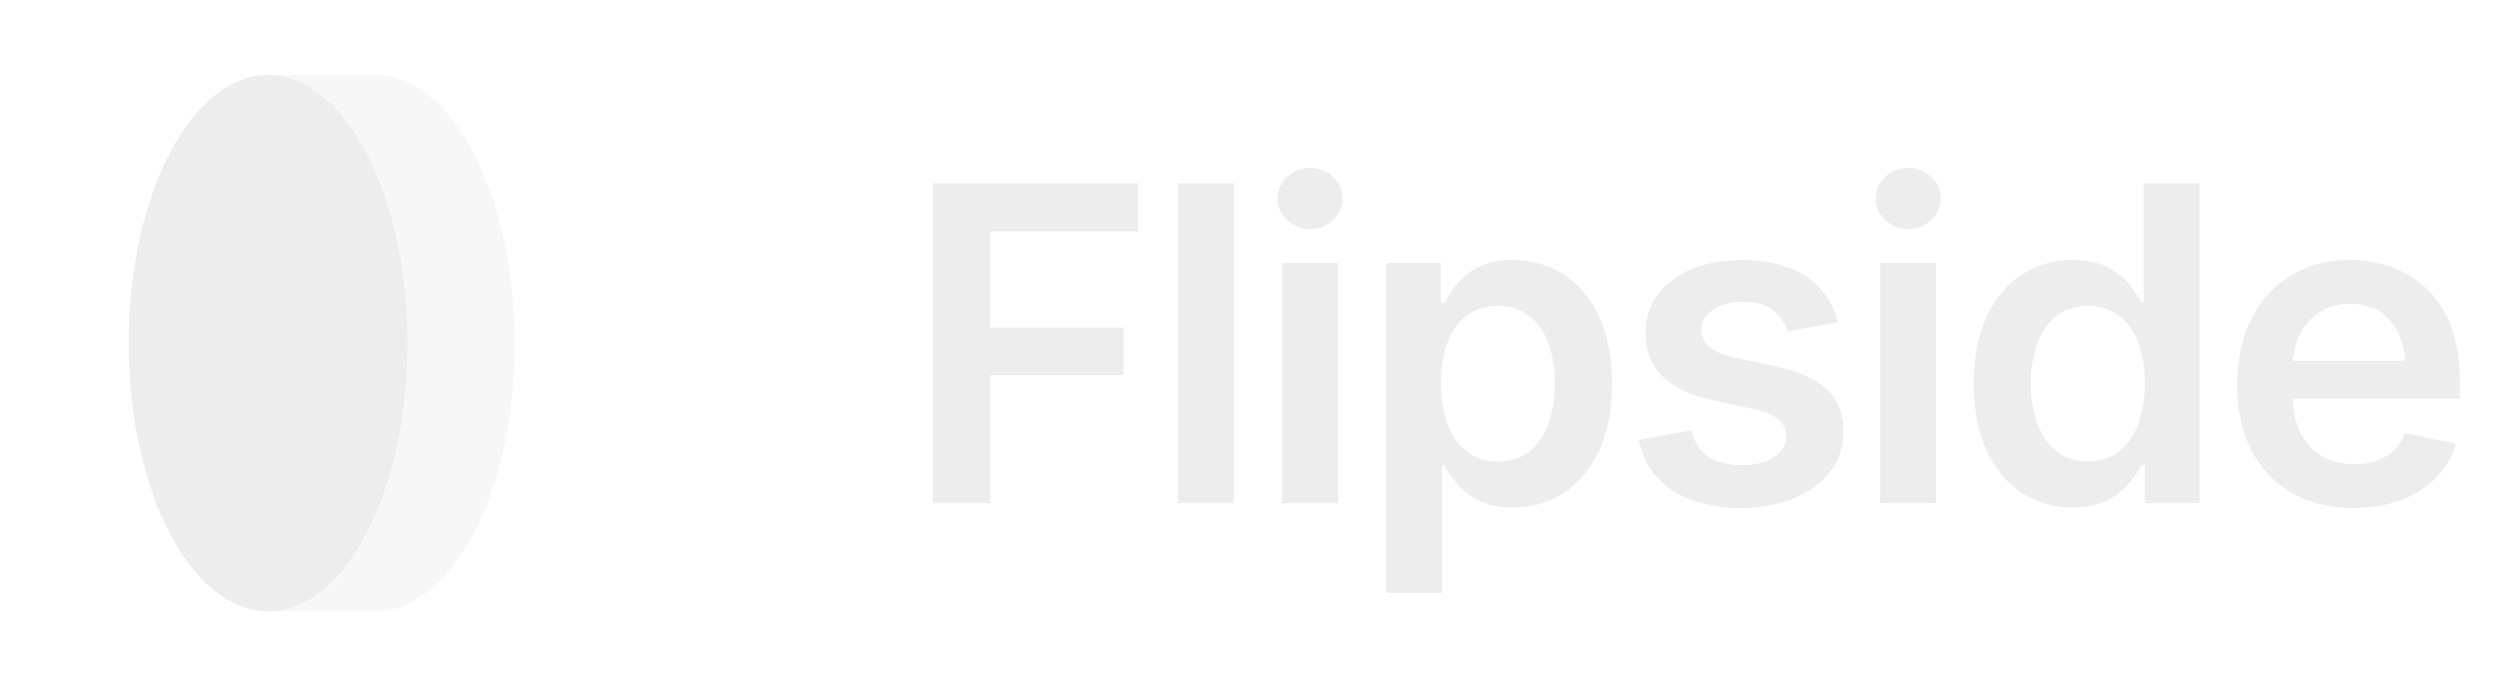
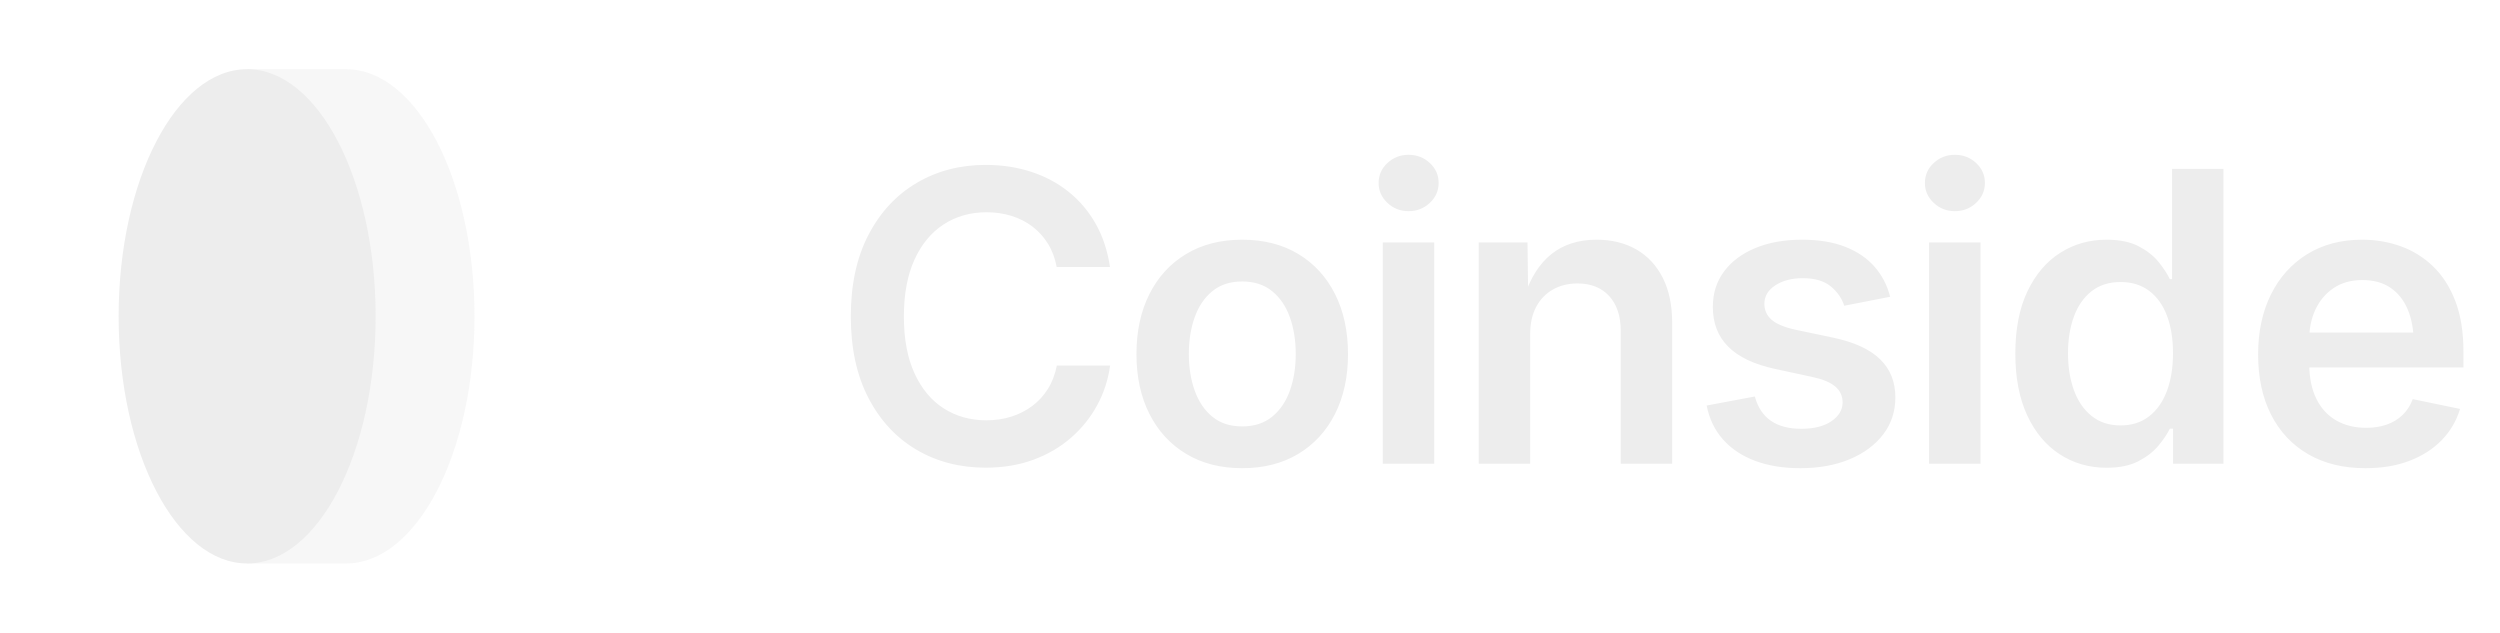
- <svg xmlns="http://www.w3.org/2000/svg" viewBox="0 0 233.1 64" width="233.1" height="64">
+ <svg xmlns="http://www.w3.org/2000/svg" viewBox="0 0 252.9 64" width="252.9" height="64">
  <g>
    <path d="M25 7H35A13 25 0 0 1 35 57H25Z" fill="#EDEDED" fill-opacity=".42" />
    <ellipse cx="25" cy="32" rx="13" ry="25" fill="#EDEDED" />
  </g>
-   <path transform="translate(84.00 46.91)" d="M2.998 0.0V-29.829H22.095V-25.327H8.344V-16.371H20.763V-11.927H8.344V0.0Z M31.041 -29.829V0.0H25.838V-29.829Z M35.543 0.0V-22.382H40.747V0.0ZM38.151 -25.548Q36.906 -25.548 36.014 -26.386Q35.122 -27.224 35.122 -28.397Q35.122 -29.594 36.014 -30.422Q36.906 -31.25 38.151 -31.25Q39.406 -31.25 40.299 -30.423Q41.192 -29.596 41.192 -28.398Q41.192 -27.223 40.299 -26.386Q39.406 -25.548 38.151 -25.548Z M45.249 8.368V-22.382H50.347V-18.676H50.675Q51.077 -19.471 51.815 -20.4Q52.554 -21.329 53.824 -21.995Q55.094 -22.662 57.089 -22.662Q59.683 -22.662 61.765 -21.34Q63.846 -20.018 65.075 -17.447Q66.305 -14.876 66.305 -11.145Q66.305 -7.474 65.103 -4.893Q63.902 -2.312 61.817 -0.952Q59.732 0.408 57.073 0.408Q55.153 0.408 53.877 -0.247Q52.601 -0.902 51.843 -1.818Q51.084 -2.735 50.675 -3.543H50.452V8.368ZM55.661 -3.874Q57.41 -3.874 58.59 -4.825Q59.771 -5.776 60.374 -7.428Q60.976 -9.081 60.976 -11.171Q60.976 -13.255 60.38 -14.882Q59.784 -16.509 58.603 -17.444Q57.422 -18.38 55.661 -18.38Q53.945 -18.38 52.759 -17.483Q51.574 -16.586 50.964 -14.972Q50.355 -13.358 50.355 -11.171Q50.355 -8.998 50.971 -7.356Q51.587 -5.714 52.779 -4.794Q53.97 -3.874 55.661 -3.874Z M78.274 0.452Q75.705 0.452 73.719 -0.287Q71.732 -1.027 70.467 -2.445Q69.201 -3.864 68.808 -5.887L73.68 -6.801Q74.131 -5.147 75.308 -4.34Q76.484 -3.533 78.378 -3.533Q80.302 -3.533 81.431 -4.303Q82.559 -5.074 82.559 -6.203Q82.559 -7.177 81.817 -7.807Q81.074 -8.437 79.535 -8.767L75.725 -9.59Q72.552 -10.275 70.992 -11.837Q69.431 -13.399 69.431 -15.862Q69.431 -17.935 70.573 -19.461Q71.716 -20.986 73.746 -21.824Q75.776 -22.662 78.454 -22.662Q80.994 -22.662 82.826 -21.943Q84.657 -21.223 85.79 -19.929Q86.924 -18.635 87.367 -16.888L82.727 -15.982Q82.339 -17.147 81.336 -17.959Q80.334 -18.77 78.525 -18.77Q76.869 -18.77 75.757 -18.048Q74.646 -17.325 74.646 -16.176Q74.646 -15.201 75.377 -14.562Q76.109 -13.923 77.818 -13.549L81.627 -12.748Q84.807 -12.071 86.351 -10.57Q87.895 -9.07 87.895 -6.703Q87.895 -4.582 86.669 -2.971Q85.443 -1.361 83.274 -0.454Q81.106 0.452 78.274 0.452Z M91.306 0.0V-22.382H96.509V0.0ZM93.913 -25.548Q92.669 -25.548 91.777 -26.386Q90.885 -27.224 90.885 -28.397Q90.885 -29.594 91.777 -30.422Q92.669 -31.25 93.913 -31.25Q95.168 -31.25 96.061 -30.423Q96.955 -29.596 96.955 -28.398Q96.955 -27.223 96.061 -26.386Q95.168 -25.548 93.913 -25.548Z M109.263 0.408Q106.624 0.408 104.529 -0.952Q102.434 -2.312 101.232 -4.893Q100.031 -7.474 100.031 -11.145Q100.031 -14.876 101.26 -17.447Q102.49 -20.018 104.581 -21.34Q106.673 -22.662 109.247 -22.662Q111.241 -22.662 112.512 -21.995Q113.782 -21.329 114.531 -20.4Q115.279 -19.471 115.661 -18.676H115.883V-29.829H121.087V0.0H115.989V-3.543H115.661Q115.264 -2.735 114.5 -1.818Q113.735 -0.902 112.469 -0.247Q111.203 0.408 109.263 0.408ZM110.675 -3.874Q112.378 -3.874 113.564 -4.794Q114.749 -5.714 115.365 -7.356Q115.981 -8.998 115.981 -11.171Q115.981 -13.358 115.371 -14.972Q114.762 -16.586 113.576 -17.483Q112.391 -18.38 110.675 -18.38Q108.921 -18.38 107.736 -17.444Q106.552 -16.509 105.956 -14.882Q105.36 -13.255 105.36 -11.171Q105.36 -9.081 105.962 -7.428Q106.565 -5.776 107.755 -4.825Q108.946 -3.874 110.675 -3.874Z M135.456 0.452Q132.09 0.452 129.652 -0.965Q127.213 -2.381 125.902 -4.963Q124.591 -7.546 124.591 -11.054Q124.591 -14.505 125.886 -17.116Q127.182 -19.728 129.551 -21.195Q131.921 -22.662 135.115 -22.662Q137.171 -22.662 139.018 -21.999Q140.865 -21.337 142.294 -19.961Q143.723 -18.585 144.543 -16.45Q145.362 -14.315 145.362 -11.363V-9.739H127.048V-13.272H142.764L140.333 -12.223Q140.333 -14.123 139.747 -15.553Q139.161 -16.984 138.008 -17.782Q136.856 -18.58 135.144 -18.58Q133.432 -18.58 132.228 -17.769Q131.025 -16.958 130.394 -15.604Q129.763 -14.251 129.763 -12.595V-10.148Q129.763 -8.025 130.483 -6.568Q131.203 -5.11 132.506 -4.37Q133.809 -3.631 135.527 -3.631Q136.668 -3.631 137.601 -3.957Q138.534 -4.283 139.207 -4.932Q139.88 -5.58 140.235 -6.534L145.016 -5.544Q144.481 -3.747 143.175 -2.397Q141.869 -1.047 139.914 -0.298Q137.96 0.452 135.456 0.452Z" fill="#EDEDED" />
+   <path transform="translate(84.00 46.91)" d="M15.711 0.4Q11.794 0.4 8.707 -1.419Q5.621 -3.238 3.844 -6.665Q2.068 -10.091 2.068 -14.895Q2.068 -19.726 3.855 -23.155Q5.642 -26.585 8.733 -28.407Q11.823 -30.229 15.711 -30.229Q18.161 -30.229 20.295 -29.536Q22.43 -28.843 24.096 -27.511Q25.763 -26.178 26.845 -24.262Q27.926 -22.346 28.284 -19.899H22.894Q22.646 -21.232 22.012 -22.256Q21.378 -23.28 20.437 -23.995Q19.495 -24.709 18.316 -25.073Q17.137 -25.438 15.798 -25.438Q13.353 -25.438 11.461 -24.21Q9.569 -22.982 8.503 -20.63Q7.436 -18.279 7.436 -14.895Q7.436 -11.48 8.516 -9.132Q9.597 -6.784 11.481 -5.588Q13.366 -4.391 15.783 -4.391Q17.122 -4.391 18.298 -4.762Q19.473 -5.133 20.422 -5.841Q21.371 -6.549 22.012 -7.579Q22.653 -8.61 22.909 -9.93H28.298Q28.004 -7.784 26.991 -5.918Q25.977 -4.051 24.343 -2.626Q22.709 -1.2 20.532 -0.4Q18.354 0.4 15.711 0.4Z M41.658 0.452Q38.399 0.452 35.995 -0.993Q33.591 -2.438 32.278 -5.037Q30.964 -7.636 30.964 -11.08Q30.964 -14.561 32.278 -17.167Q33.591 -19.772 35.995 -21.217Q38.399 -22.662 41.658 -22.662Q44.93 -22.662 47.333 -21.217Q49.736 -19.772 51.05 -17.167Q52.364 -14.561 52.364 -11.08Q52.364 -7.636 51.05 -5.037Q49.736 -2.438 47.333 -0.993Q44.93 0.452 41.658 0.452ZM41.658 -3.773Q43.481 -3.773 44.686 -4.754Q45.892 -5.735 46.485 -7.396Q47.077 -9.058 47.077 -11.094Q47.077 -13.15 46.485 -14.814Q45.892 -16.477 44.686 -17.457Q43.481 -18.437 41.658 -18.437Q39.841 -18.437 38.645 -17.457Q37.448 -16.477 36.856 -14.82Q36.263 -13.163 36.263 -11.094Q36.263 -9.058 36.856 -7.396Q37.448 -5.735 38.645 -4.754Q39.841 -3.773 41.658 -3.773Z M55.883 0.0V-22.382H61.087V0.0ZM58.491 -25.548Q57.246 -25.548 56.354 -26.386Q55.462 -27.224 55.462 -28.397Q55.462 -29.594 56.354 -30.422Q57.246 -31.25 58.491 -31.25Q59.746 -31.25 60.639 -30.423Q61.532 -29.596 61.532 -28.398Q61.532 -27.223 60.639 -26.386Q59.746 -25.548 58.491 -25.548Z M70.792 -13.11V0.0H65.589V-22.382H70.522L70.593 -16.848H70.186Q71.113 -19.75 72.94 -21.206Q74.767 -22.662 77.504 -22.662Q79.81 -22.662 81.529 -21.677Q83.249 -20.692 84.204 -18.81Q85.158 -16.927 85.158 -14.228V0.0H79.955V-13.431Q79.955 -15.682 78.787 -16.959Q77.62 -18.237 75.573 -18.237Q74.195 -18.237 73.112 -17.634Q72.029 -17.03 71.41 -15.887Q70.792 -14.744 70.792 -13.11Z M98.113 0.452Q95.544 0.452 93.558 -0.287Q91.572 -1.027 90.306 -2.445Q89.04 -3.864 88.647 -5.887L93.519 -6.801Q93.971 -5.147 95.147 -4.34Q96.324 -3.533 98.217 -3.533Q100.142 -3.533 101.27 -4.303Q102.398 -5.074 102.398 -6.203Q102.398 -7.177 101.656 -7.807Q100.914 -8.437 99.375 -8.767L95.564 -9.59Q92.392 -10.275 90.831 -11.837Q89.27 -13.399 89.27 -15.862Q89.27 -17.935 90.413 -19.461Q91.555 -20.986 93.585 -21.824Q95.616 -22.662 98.293 -22.662Q100.834 -22.662 102.665 -21.943Q104.496 -21.223 105.63 -19.929Q106.763 -18.635 107.206 -16.888L102.566 -15.982Q102.178 -17.147 101.176 -17.959Q100.173 -18.77 98.364 -18.77Q96.708 -18.77 95.596 -18.048Q94.485 -17.325 94.485 -16.176Q94.485 -15.201 95.216 -14.562Q95.948 -13.923 97.658 -13.549L101.466 -12.748Q104.646 -12.071 106.19 -10.57Q107.735 -9.07 107.735 -6.703Q107.735 -4.582 106.508 -2.971Q105.282 -1.361 103.113 -0.454Q100.945 0.452 98.113 0.452Z M111.145 0.0V-22.382H116.349V0.0ZM113.753 -25.548Q112.508 -25.548 111.616 -26.386Q110.724 -27.224 110.724 -28.397Q110.724 -29.594 111.616 -30.422Q112.508 -31.25 113.753 -31.25Q115.008 -31.25 115.901 -30.423Q116.794 -29.596 116.794 -28.398Q116.794 -27.223 115.901 -26.386Q115.008 -25.548 113.753 -25.548Z M129.102 0.408Q126.463 0.408 124.368 -0.952Q122.273 -2.312 121.072 -4.893Q119.871 -7.474 119.871 -11.145Q119.871 -14.876 121.1 -17.447Q122.329 -20.018 124.421 -21.34Q126.512 -22.662 129.086 -22.662Q131.081 -22.662 132.351 -21.995Q133.622 -21.329 134.37 -20.4Q135.118 -19.471 135.5 -18.676H135.723V-29.829H140.926V0.0H135.829V-3.543H135.5Q135.104 -2.735 134.339 -1.818Q133.574 -0.902 132.308 -0.247Q131.042 0.408 129.102 0.408ZM130.515 -3.874Q132.218 -3.874 133.403 -4.794Q134.588 -5.714 135.204 -7.356Q135.821 -8.998 135.821 -11.171Q135.821 -13.358 135.211 -14.972Q134.601 -16.586 133.416 -17.483Q132.231 -18.38 130.515 -18.38Q128.76 -18.38 127.576 -17.444Q126.391 -16.509 125.795 -14.882Q125.199 -13.255 125.199 -11.171Q125.199 -9.081 125.801 -7.428Q126.404 -5.776 127.595 -4.825Q128.786 -3.874 130.515 -3.874Z M155.296 0.452Q151.93 0.452 149.491 -0.965Q147.052 -2.381 145.741 -4.963Q144.431 -7.546 144.431 -11.054Q144.431 -14.505 145.726 -17.116Q147.021 -19.728 149.391 -21.195Q151.76 -22.662 154.954 -22.662Q157.01 -22.662 158.857 -21.999Q160.704 -21.337 162.133 -19.961Q163.563 -18.585 164.382 -16.45Q165.201 -14.315 165.201 -11.363V-9.739H146.887V-13.272H162.603L160.172 -12.223Q160.172 -14.123 159.586 -15.553Q159 -16.984 157.848 -17.782Q156.695 -18.58 154.983 -18.58Q153.271 -18.58 152.068 -17.769Q150.864 -16.958 150.233 -15.604Q149.602 -14.251 149.602 -12.595V-10.148Q149.602 -8.025 150.322 -6.568Q151.043 -5.11 152.345 -4.37Q153.648 -3.631 155.366 -3.631Q156.507 -3.631 157.44 -3.957Q158.374 -4.283 159.046 -4.932Q159.719 -5.58 160.075 -6.534L164.855 -5.544Q164.32 -3.747 163.014 -2.397Q161.708 -1.047 159.754 -0.298Q157.8 0.452 155.296 0.452Z" fill="#EDEDED" />
</svg>
